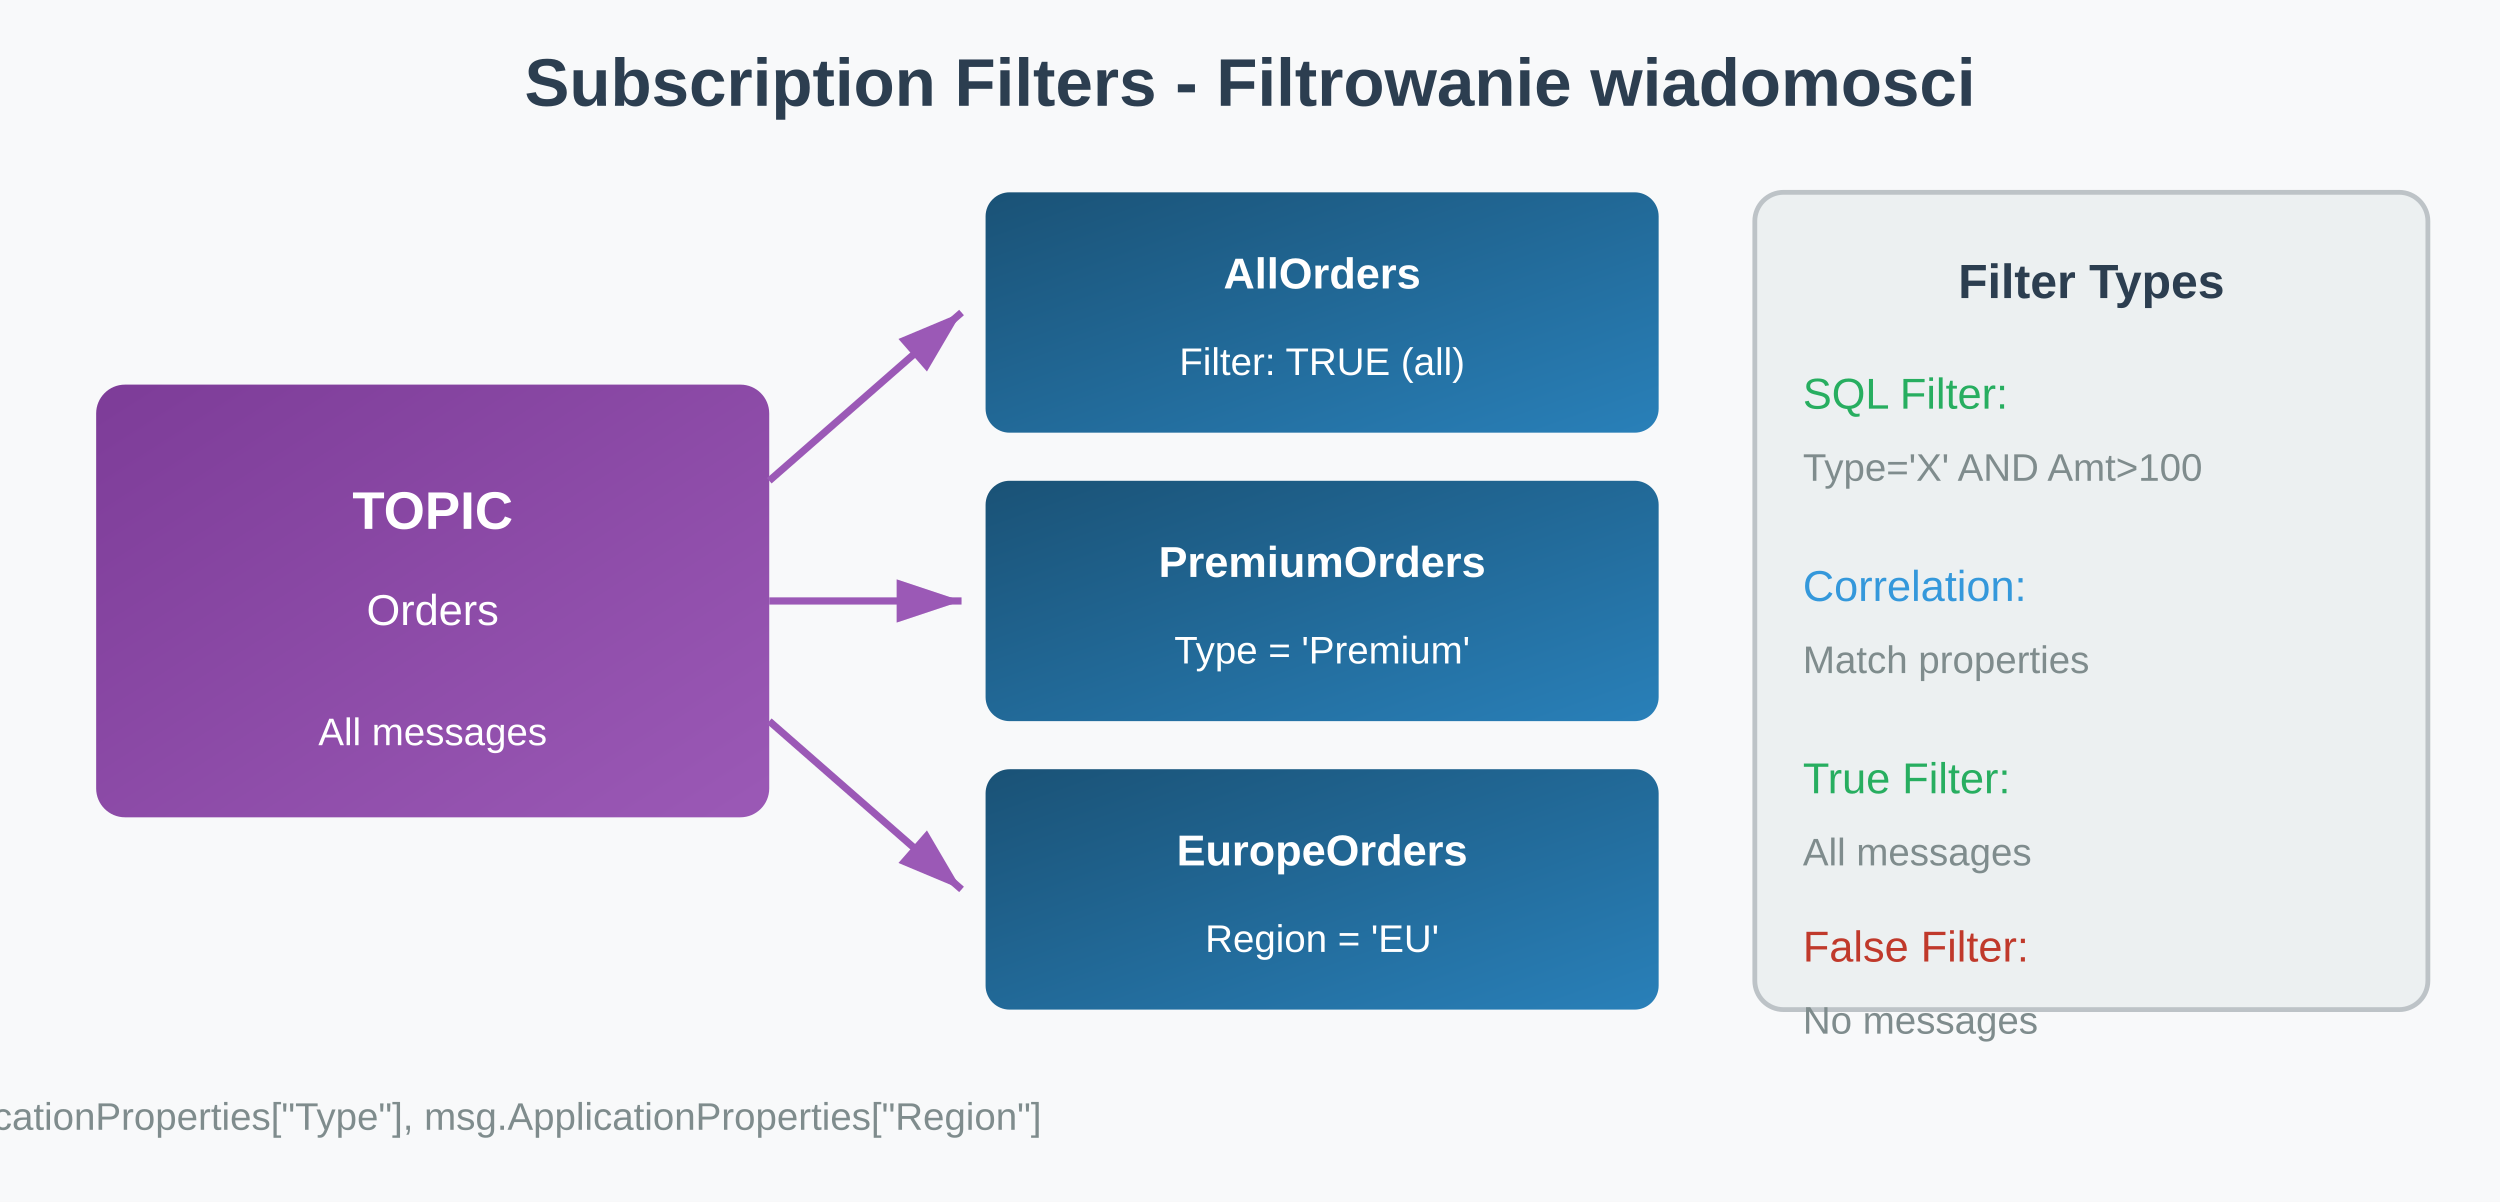
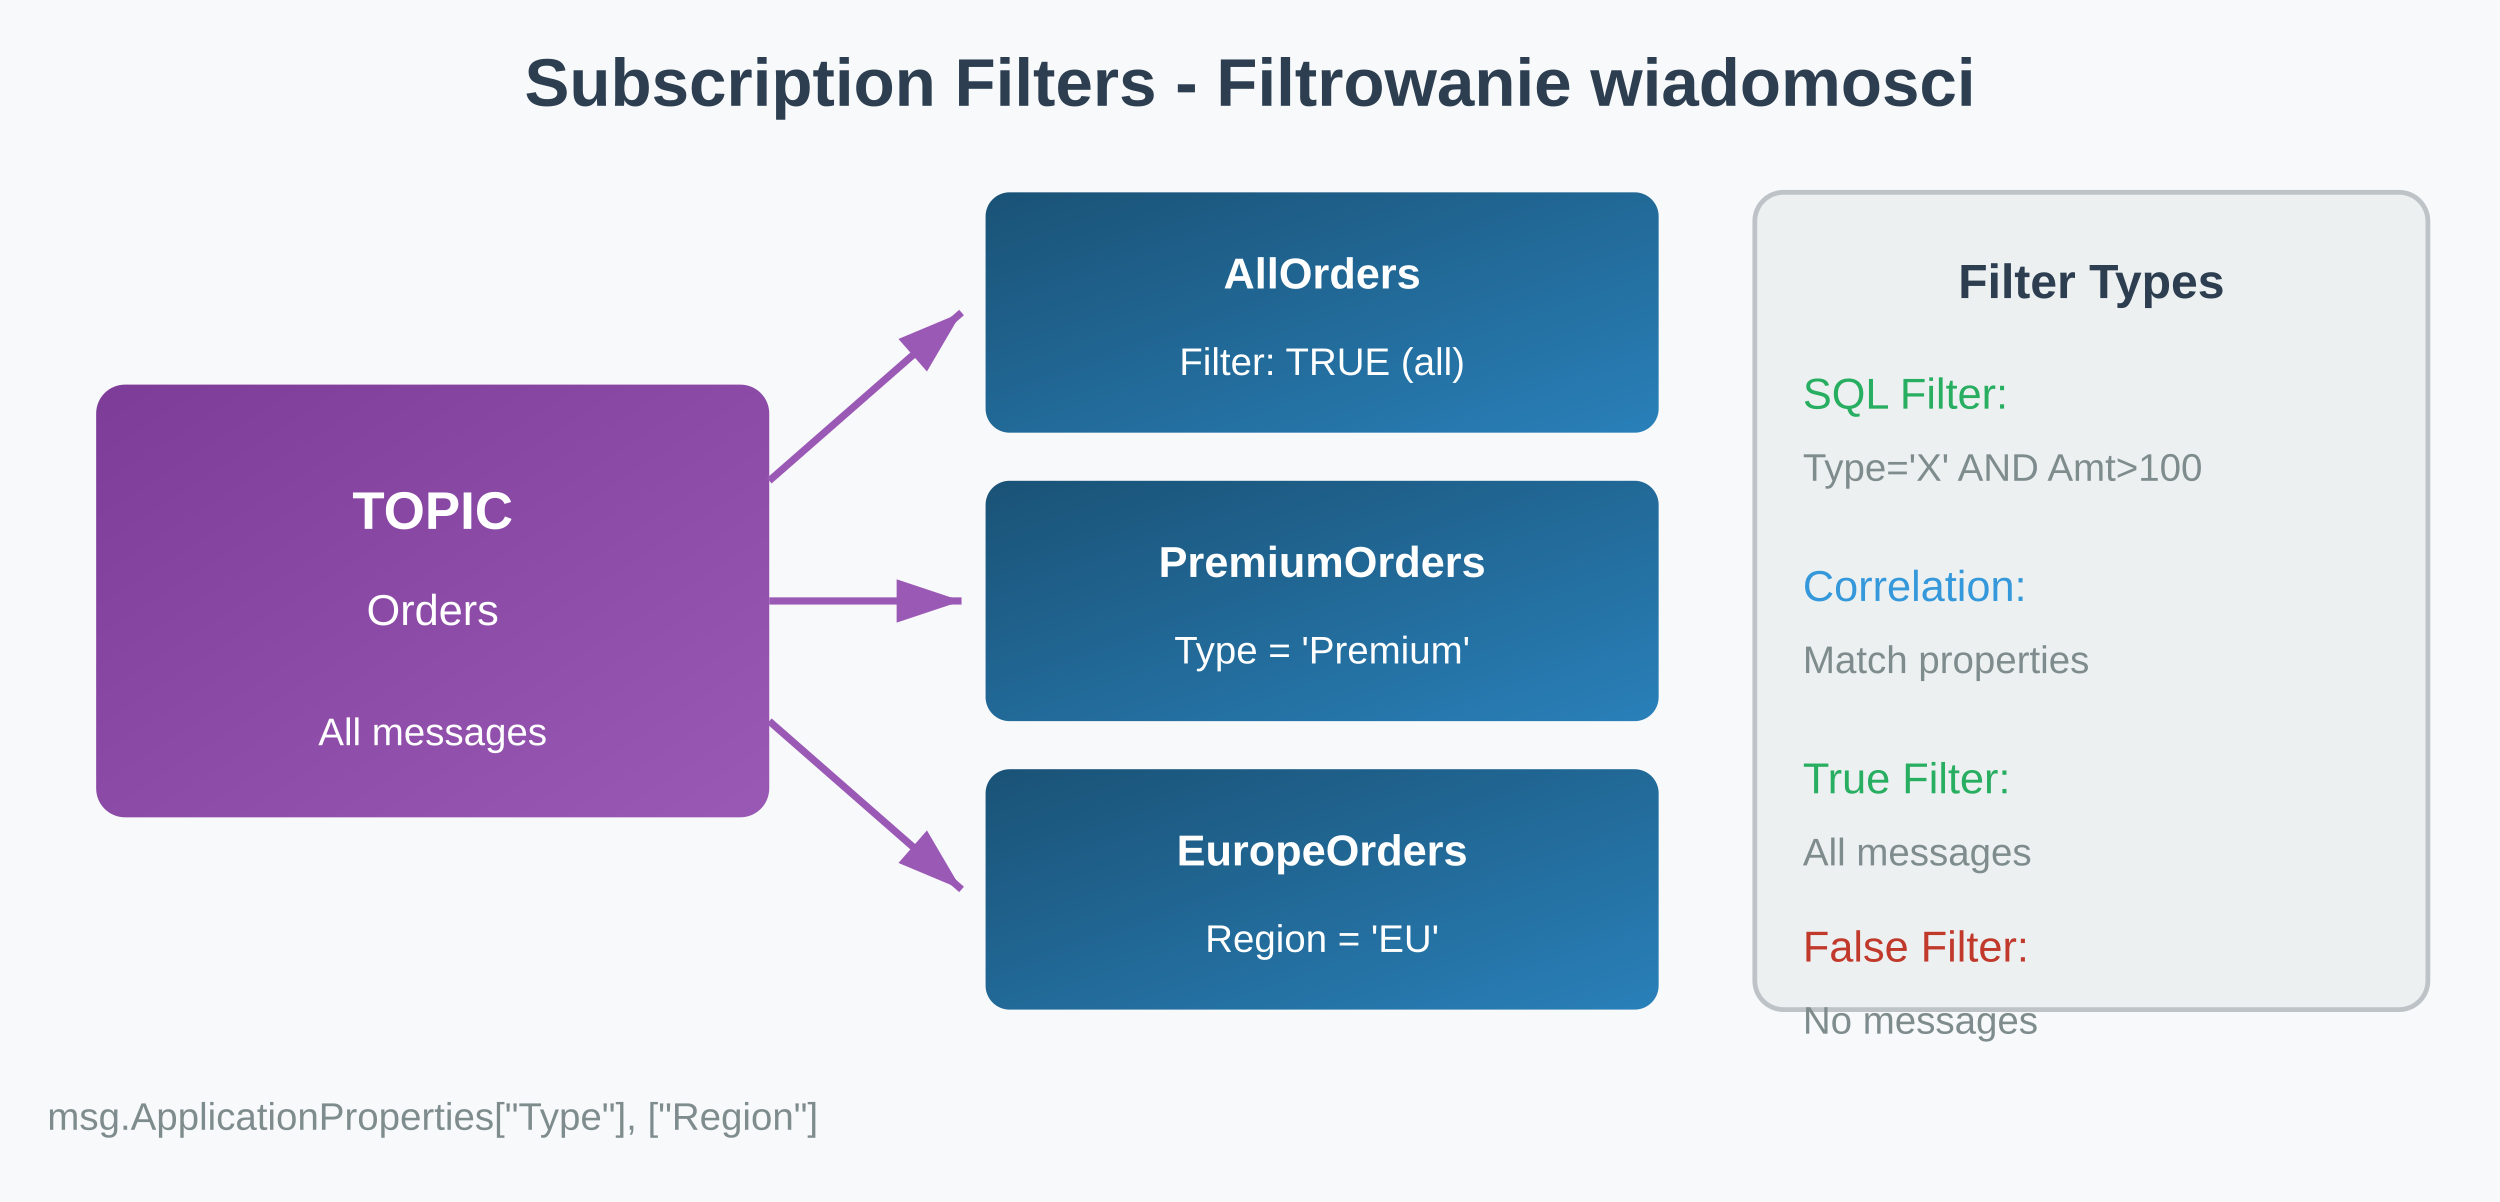
<svg xmlns="http://www.w3.org/2000/svg" viewBox="0 0 520 250">
  <defs>
    <linearGradient id="topicGrad2" x1="0%" y1="0%" x2="100%" y2="100%">
      <stop offset="0%" style="stop-color:#7d3c98;stop-opacity:1" />
      <stop offset="100%" style="stop-color:#9b59b6;stop-opacity:1" />
    </linearGradient>
    <linearGradient id="subGrad" x1="0%" y1="0%" x2="100%" y2="100%">
      <stop offset="0%" style="stop-color:#1a5276;stop-opacity:1" />
      <stop offset="100%" style="stop-color:#2980b9;stop-opacity:1" />
    </linearGradient>
    <marker id="arrowPurple2" markerWidth="10" markerHeight="10" refX="9" refY="3" orient="auto">
      <path d="M0,0 L0,6 L9,3 z" fill="#9b59b6" />
    </marker>
  </defs>
  <rect width="520" height="250" fill="#f8f9fa" />
  <text x="260" y="22" text-anchor="middle" font-family="Segoe UI, Arial" font-size="14" font-weight="600" fill="#2c3e50">Subscription Filters - Filtrowanie wiadomosci</text>
  <rect x="20" y="80" width="140" height="90" rx="6" fill="url(#topicGrad2)" />
  <text x="90" y="110" text-anchor="middle" font-family="Segoe UI, Arial" font-size="11" font-weight="600" fill="white">TOPIC</text>
  <text x="90" y="130" text-anchor="middle" font-family="Segoe UI, Arial" font-size="9" fill="white">Orders</text>
  <text x="90" y="155" text-anchor="middle" font-family="Segoe UI, Arial" font-size="8" fill="white">All messages</text>
  <line x1="160" y1="100" x2="200" y2="65" stroke="#9b59b6" stroke-width="1.5" marker-end="url(#arrowPurple2)" />
  <line x1="160" y1="125" x2="200" y2="125" stroke="#9b59b6" stroke-width="1.5" marker-end="url(#arrowPurple2)" />
  <line x1="160" y1="150" x2="200" y2="185" stroke="#9b59b6" stroke-width="1.5" marker-end="url(#arrowPurple2)" />
  <rect x="205" y="40" width="140" height="50" rx="5" fill="url(#subGrad)" />
  <text x="275" y="60" text-anchor="middle" font-family="Segoe UI, Arial" font-size="9" font-weight="600" fill="white">AllOrders</text>
  <text x="275" y="78" text-anchor="middle" font-family="Segoe UI, Arial" font-size="8" fill="white">Filter: TRUE (all)</text>
  <rect x="205" y="100" width="140" height="50" rx="5" fill="url(#subGrad)" />
  <text x="275" y="120" text-anchor="middle" font-family="Segoe UI, Arial" font-size="9" font-weight="600" fill="white">PremiumOrders</text>
  <text x="275" y="138" text-anchor="middle" font-family="Segoe UI, Arial" font-size="8" fill="white">Type = 'Premium'</text>
  <rect x="205" y="160" width="140" height="50" rx="5" fill="url(#subGrad)" />
  <text x="275" y="180" text-anchor="middle" font-family="Segoe UI, Arial" font-size="9" font-weight="600" fill="white">EuropeOrders</text>
  <text x="275" y="198" text-anchor="middle" font-family="Segoe UI, Arial" font-size="8" fill="white">Region = 'EU'</text>
  <rect x="365" y="40" width="140" height="170" rx="6" fill="#ecf0f1" stroke="#bdc3c7" />
  <text x="435" y="62" text-anchor="middle" font-family="Segoe UI, Arial" font-size="10" font-weight="600" fill="#2c3e50">Filter Types</text>
  <text x="375" y="85" font-family="Segoe UI, Arial" font-size="9" font-weight="500" fill="#27ae60">SQL Filter:</text>
  <text x="375" y="100" font-family="Segoe UI, Arial" font-size="8" fill="#7f8c8d">Type='X' AND Amt&gt;100</text>
  <text x="375" y="125" font-family="Segoe UI, Arial" font-size="9" font-weight="500" fill="#3498db">Correlation:</text>
  <text x="375" y="140" font-family="Segoe UI, Arial" font-size="8" fill="#7f8c8d">Match properties</text>
  <text x="375" y="165" font-family="Segoe UI, Arial" font-size="9" font-weight="500" fill="#27ae60">True Filter:</text>
  <text x="375" y="180" font-family="Segoe UI, Arial" font-size="8" fill="#7f8c8d">All messages</text>
  <text x="375" y="200" font-family="Segoe UI, Arial" font-size="9" font-weight="500" fill="#c0392b">False Filter:</text>
  <text x="375" y="215" font-family="Segoe UI, Arial" font-size="8" fill="#7f8c8d">No messages</text>
-   <text x="90" y="235" text-anchor="middle" font-family="Segoe UI, Arial" font-size="8" fill="#7f8c8d">msg.ApplicationProperties["Type"], msg.ApplicationProperties["Region"]</text>
+   <text x="90" y="235" text-anchor="middle" font-family="Segoe UI, Arial" font-size="8" fill="#7f8c8d">msg.ApplicationProperties["Type"], ["Region"]</text>
</svg>
